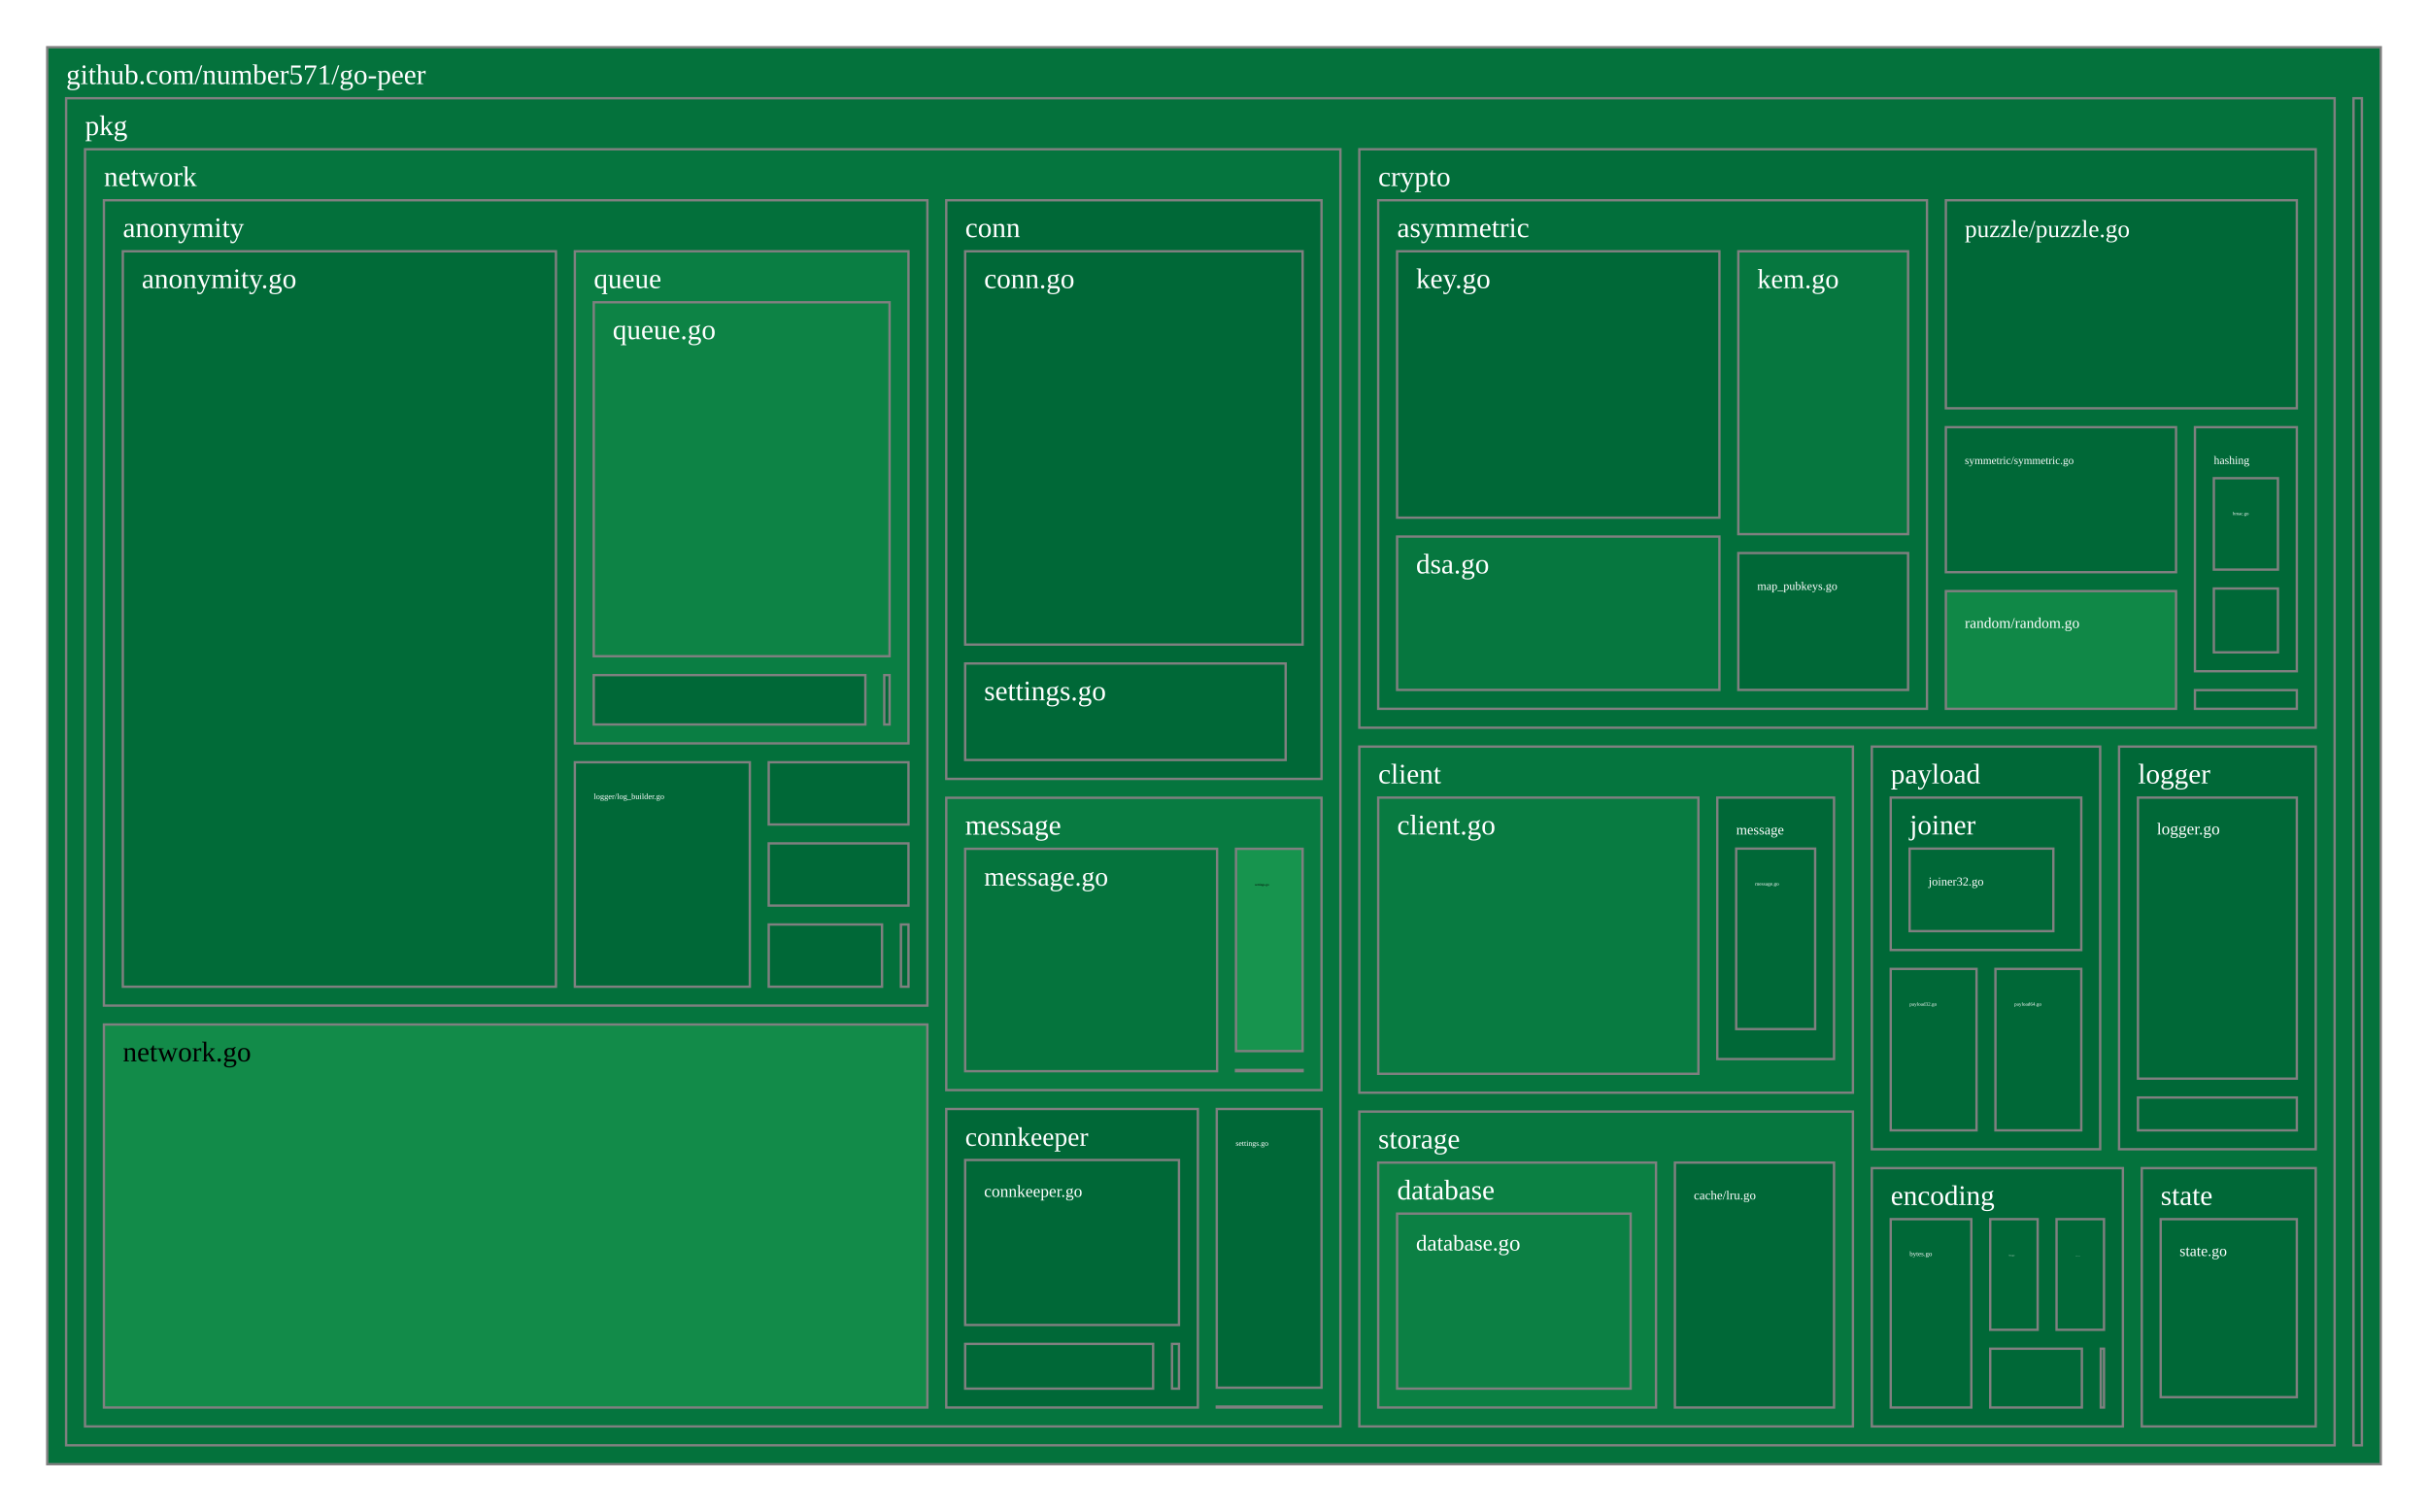
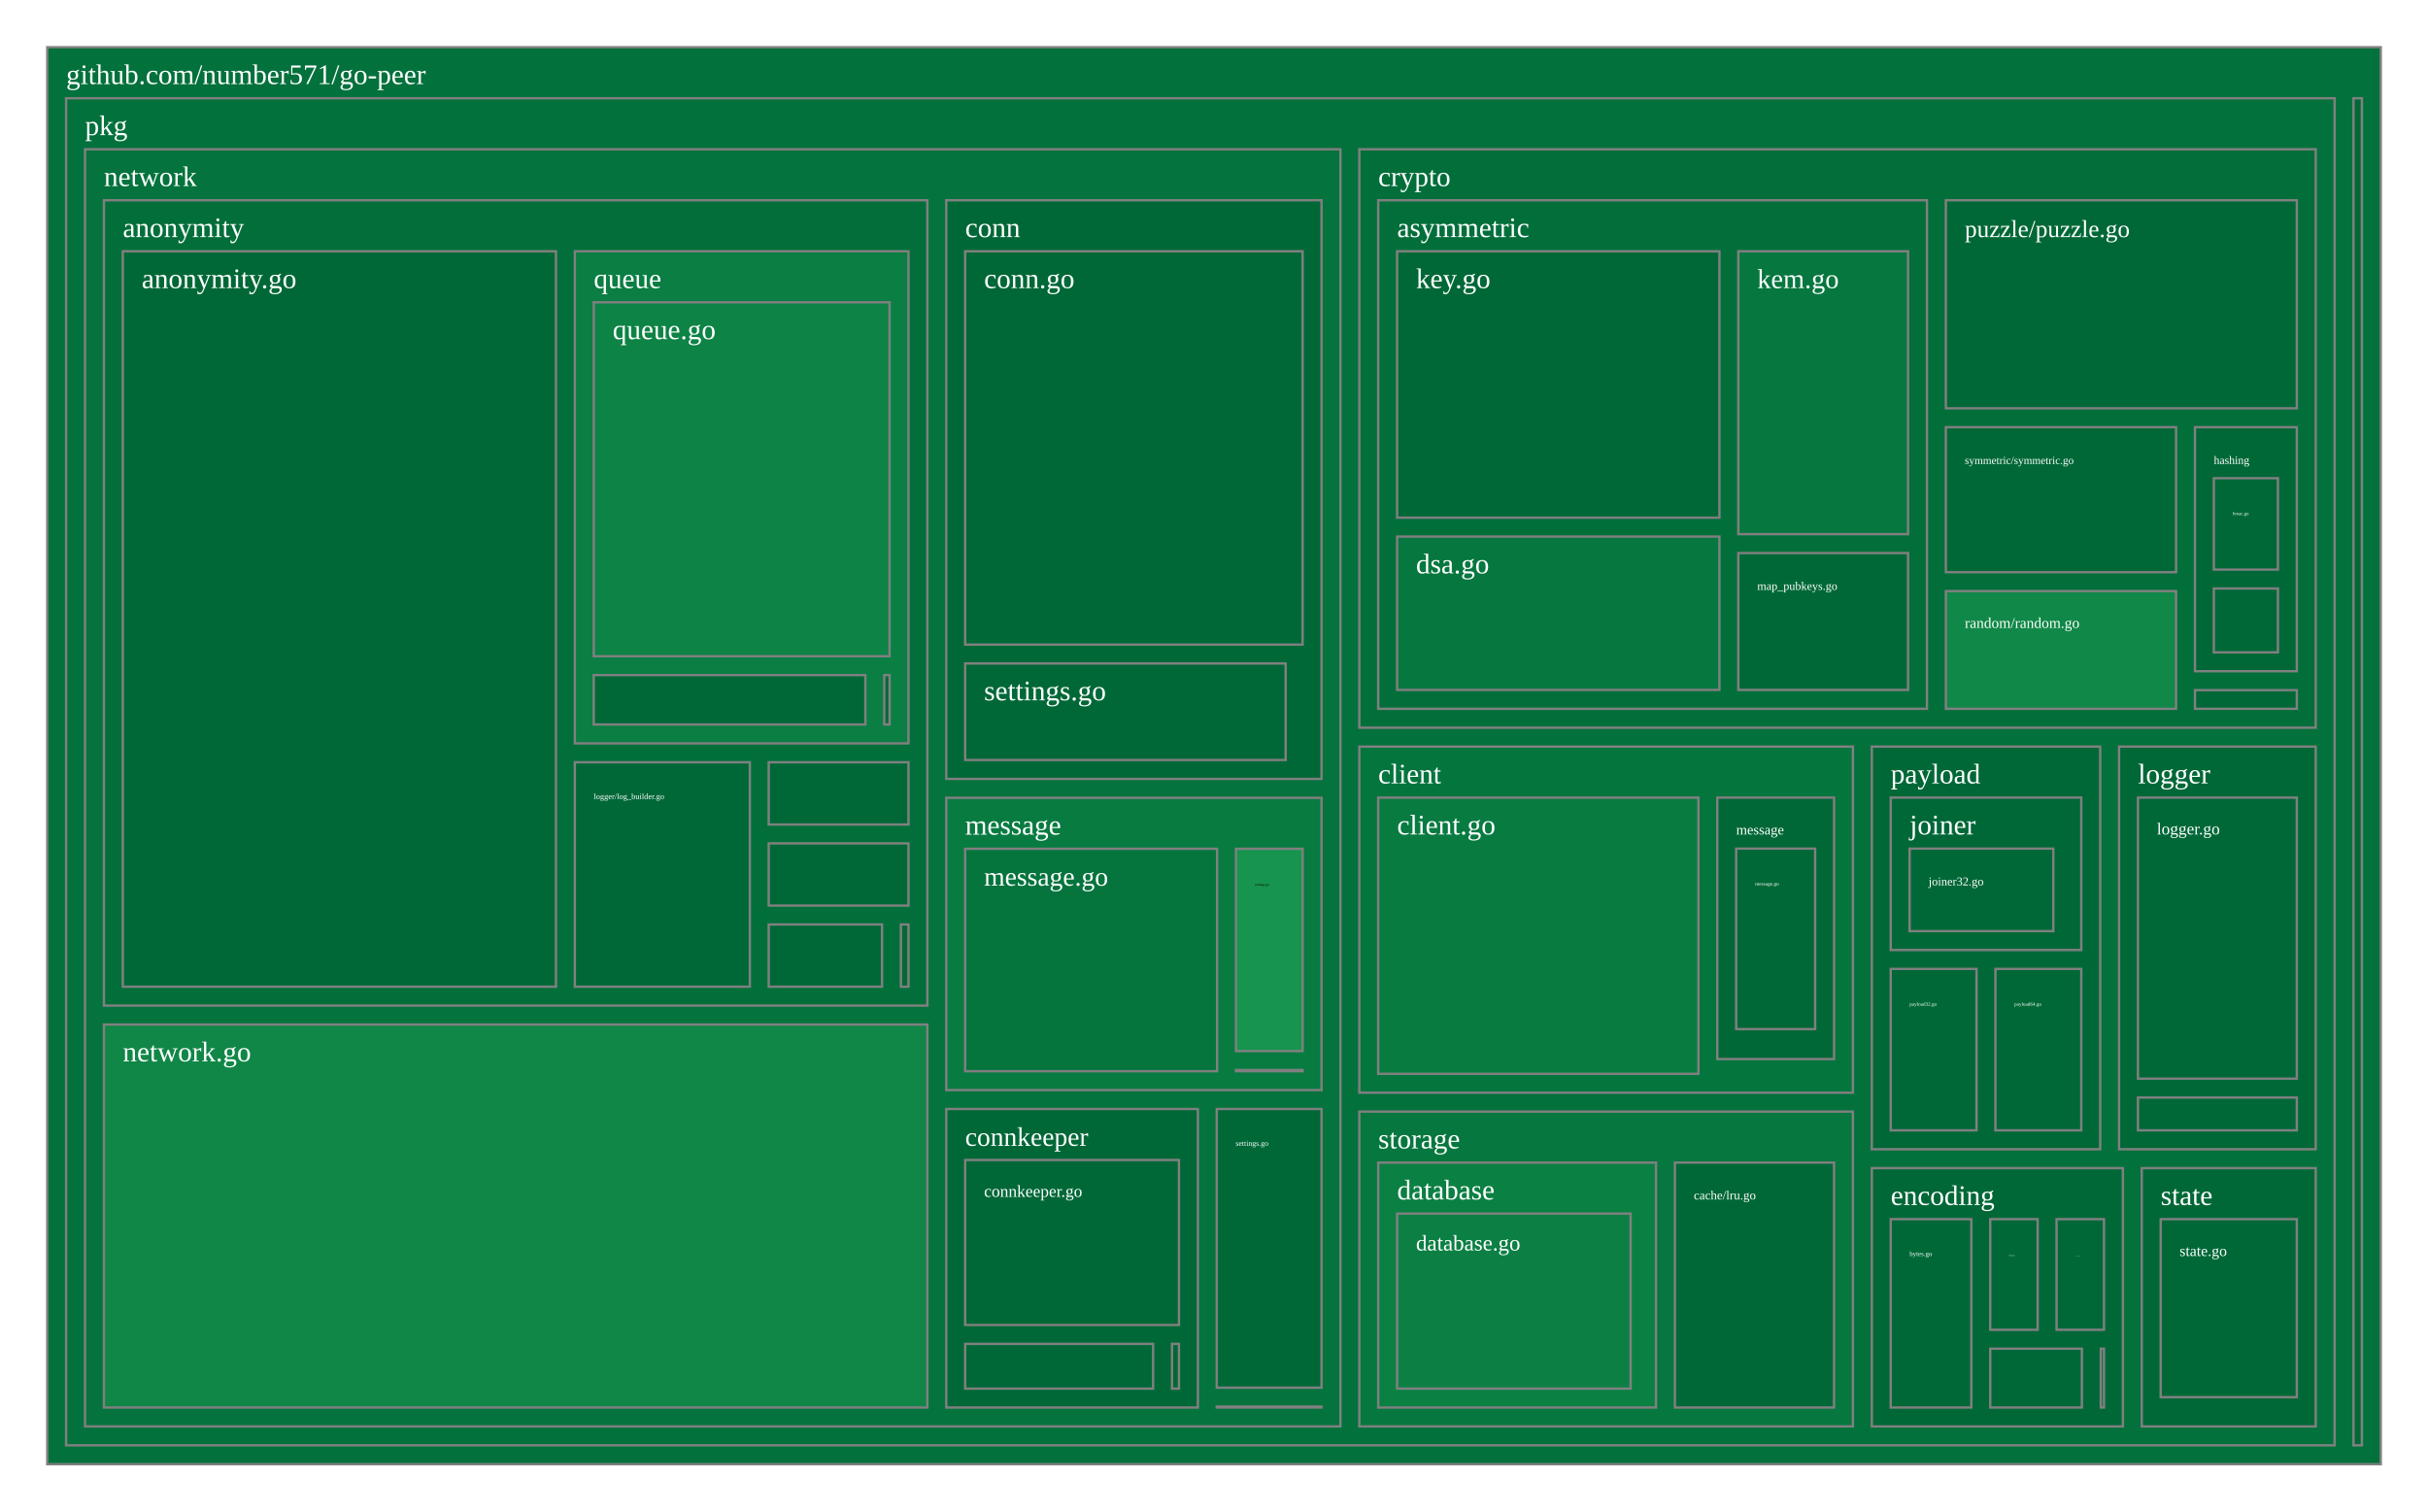
<svg xmlns="http://www.w3.org/2000/svg" viewBox="0 0 1028 640" style="background: white none repeat scroll 0% 0%;">
  <g>
-     <rect x="20" y="20" width="988" height="600" style="fill: rgb(4, 114, 60);opacity:1;fill-opacity:1.00;stroke:rgb(128,128,128);stroke-width:1px;stroke-opacity:1.00;" />
+     <rect x="20" y="20" width="988" height="600" style="fill: rgb(3, 113, 60);opacity:1;fill-opacity:1.00;stroke:rgb(128,128,128);stroke-width:1px;stroke-opacity:1.00;" />
    <text data-notex="1" text-anchor="start" transform="translate(28,35.6) scale(1)" style="font-family: Open Sans, verdana, arial, sans-serif !important; font-size: 12px; fill: rgb(255, 255, 255); fill-opacity: 1.00; white-space: pre;" data-math="N">github.com/number571/go-peer</text>
  </g>
  <g>
-     <rect x="28" y="41.6" width="960.46" height="570.4" style="fill: rgb(4, 114, 60);opacity:1;fill-opacity:1.00;stroke:rgb(128,128,128);stroke-width:1px;stroke-opacity:1.00;" />
+     <rect x="28" y="41.6" width="960.46" height="570.4" style="fill: rgb(3, 113, 60);opacity:1;fill-opacity:1.00;stroke:rgb(128,128,128);stroke-width:1px;stroke-opacity:1.00;" />
    <text data-notex="1" text-anchor="start" transform="translate(36,57.2) scale(1)" style="font-family: Open Sans, verdana, arial, sans-serif !important; font-size: 12px; fill: rgb(255, 255, 255); fill-opacity: 1.00; white-space: pre;" data-math="N">pkg</text>
  </g>
  <g>
    <rect x="996.46" y="41.6" width="3.54" height="570.4" style="fill: rgb(0, 104, 55);opacity:1;fill-opacity:1.00;stroke:rgb(128,128,128);stroke-width:1px;stroke-opacity:1.00;" />
  </g>
  <g>
    <rect x="575.524" y="316.135" width="208.994" height="146.556" style="fill: rgb(5, 117, 62);opacity:1;fill-opacity:1.00;stroke:rgb(128,128,128);stroke-width:1px;stroke-opacity:1.00;" />
    <text data-notex="1" text-anchor="start" transform="translate(583.5237,331.7353) scale(1)" style="font-family: Open Sans, verdana, arial, sans-serif !important; font-size: 12px; fill: rgb(255, 255, 255); fill-opacity: 1.00; white-space: pre;" data-math="N">client</text>
  </g>
  <g>
    <rect x="575.524" y="63.2" width="404.936" height="244.935" style="fill: rgb(2, 110, 58);opacity:1;fill-opacity:1.00;stroke:rgb(128,128,128);stroke-width:1px;stroke-opacity:1.00;" />
    <text data-notex="1" text-anchor="start" transform="translate(583.5237,78.8) scale(1)" style="font-family: Open Sans, verdana, arial, sans-serif !important; font-size: 12px; fill: rgb(255, 255, 255); fill-opacity: 1.00; white-space: pre;" data-math="N">crypto</text>
  </g>
  <g>
    <rect x="792.518" y="494.632" width="106.3" height="109.368" style="fill: rgb(0, 104, 55);opacity:1;fill-opacity:1.00;stroke:rgb(128,128,128);stroke-width:1px;stroke-opacity:1.00;" />
    <text data-notex="1" text-anchor="start" transform="translate(800.5178,510.2322) scale(1)" style="font-family: Open Sans, verdana, arial, sans-serif !important; font-size: 12px; fill: rgb(255, 255, 255); fill-opacity: 1.00; white-space: pre;" data-math="N">encoding</text>
  </g>
  <g>
    <rect x="897.199" y="316.135" width="83.261" height="170.497" style="fill: rgb(0, 104, 55);opacity:1;fill-opacity:1.00;stroke:rgb(128,128,128);stroke-width:1px;stroke-opacity:1.00;" />
    <text data-notex="1" text-anchor="start" transform="translate(905.1993,331.7353) scale(1)" style="font-family: Open Sans, verdana, arial, sans-serif !important; font-size: 12px; fill: rgb(255, 255, 255); fill-opacity: 1.00; white-space: pre;" data-math="N">logger</text>
  </g>
  <g>
-     <rect x="36" y="63.2" width="531.524" height="540.8" style="fill: rgb(5, 117, 62);opacity:1;fill-opacity:1.00;stroke:rgb(128,128,128);stroke-width:1px;stroke-opacity:1.00;" />
+     <rect x="36" y="63.2" width="531.524" height="540.8" style="fill: rgb(4, 115, 61);opacity:1;fill-opacity:1.00;stroke:rgb(128,128,128);stroke-width:1px;stroke-opacity:1.00;" />
    <text data-notex="1" text-anchor="start" transform="translate(44,78.8) scale(1)" style="font-family: Open Sans, verdana, arial, sans-serif !important; font-size: 12px; fill: rgb(255, 255, 255); fill-opacity: 1.00; white-space: pre;" data-math="N">network</text>
  </g>
  <g>
    <rect x="792.518" y="316.135" width="96.682" height="170.497" style="fill: rgb(0, 104, 55);opacity:1;fill-opacity:1.00;stroke:rgb(128,128,128);stroke-width:1px;stroke-opacity:1.00;" />
    <text data-notex="1" text-anchor="start" transform="translate(800.5178,331.7353) scale(1)" style="font-family: Open Sans, verdana, arial, sans-serif !important; font-size: 12px; fill: rgb(255, 255, 255); fill-opacity: 1.00; white-space: pre;" data-math="N">payload</text>
  </g>
  <g>
    <rect x="906.817" y="494.632" width="73.643" height="109.368" style="fill: rgb(0, 104, 55);opacity:1;fill-opacity:1.00;stroke:rgb(128,128,128);stroke-width:1px;stroke-opacity:1.00;" />
    <text data-notex="1" text-anchor="start" transform="translate(914.8175,510.2322) scale(1)" style="font-family: Open Sans, verdana, arial, sans-serif !important; font-size: 12px; fill: rgb(255, 255, 255); fill-opacity: 1.00; white-space: pre;" data-math="N">state</text>
  </g>
  <g>
    <rect x="575.524" y="470.691" width="208.994" height="133.309" style="fill: rgb(6, 119, 63);opacity:1;fill-opacity:1.00;stroke:rgb(128,128,128);stroke-width:1px;stroke-opacity:1.00;" />
    <text data-notex="1" text-anchor="start" transform="translate(583.5237,486.2915) scale(1)" style="font-family: Open Sans, verdana, arial, sans-serif !important; font-size: 12px; fill: rgb(255, 255, 255); fill-opacity: 1.00; white-space: pre;" data-math="N">storage</text>
  </g>
  <g>
    <rect x="583.524" y="337.735" width="135.567" height="116.956" style="fill: rgb(8, 123, 65);opacity:1;fill-opacity:1.00;stroke:rgb(128,128,128);stroke-width:1px;stroke-opacity:1.00;" />
    <text data-notex="1" text-anchor="start" transform="translate(591.5237,353.3353) scale(1)" style="font-family: Open Sans, verdana, arial, sans-serif !important; font-size: 12px; fill: rgb(255, 255, 255); fill-opacity: 1.00; white-space: pre;" data-math="N">client.go</text>
  </g>
  <g>
    <rect x="727.091" y="337.735" width="49.427" height="110.708" style="fill: rgb(0, 104, 55);opacity:1;fill-opacity:1.00;stroke:rgb(128,128,128);stroke-width:1px;stroke-opacity:1.00;" />
    <text data-notex="1" text-anchor="start" transform="translate(735.0909,353.3353) scale(0.497424)" style="font-family: Open Sans, verdana, arial, sans-serif !important; font-size: 12px; fill: rgb(255, 255, 255); fill-opacity: 1.00; white-space: pre;" data-math="N">message</text>
  </g>
  <g>
    <rect x="583.524" y="84.8" width="232.347" height="215.335" style="fill: rgb(2, 111, 59);opacity:1;fill-opacity:1.00;stroke:rgb(128,128,128);stroke-width:1px;stroke-opacity:1.00;" />
    <text data-notex="1" text-anchor="start" transform="translate(591.5237,100.4) scale(1)" style="font-family: Open Sans, verdana, arial, sans-serif !important; font-size: 12px; fill: rgb(255, 255, 255); fill-opacity: 1.00; white-space: pre;" data-math="N">asymmetric</text>
  </g>
  <g>
    <rect x="929.329" y="180.886" width="43.131" height="103.343" style="fill: rgb(0, 104, 55);opacity:1;fill-opacity:1.00;stroke:rgb(128,128,128);stroke-width:1px;stroke-opacity:1.00;" />
    <text data-notex="1" text-anchor="start" transform="translate(937.3288,196.4861) scale(0.40374)" style="font-family: Open Sans, verdana, arial, sans-serif !important; font-size: 12px; fill: rgb(255, 255, 255); fill-opacity: 1.00; white-space: pre;" data-math="N">hashing</text>
  </g>
  <g>
    <rect x="929.329" y="292.229" width="43.131" height="7.906" style="fill: rgb(0, 104, 55);opacity:1;fill-opacity:1.00;stroke:rgb(128,128,128);stroke-width:1px;stroke-opacity:1.00;" />
  </g>
  <g>
    <rect x="823.871" y="84.8" width="148.59" height="88.086" style="fill: rgb(0, 104, 55);opacity:1;fill-opacity:1.00;stroke:rgb(128,128,128);stroke-width:1px;stroke-opacity:1.00;" />
    <text data-notex="1" text-anchor="start" transform="translate(831.8705,100.4) scale(0.863214)" style="font-family: Open Sans, verdana, arial, sans-serif !important; font-size: 12px; fill: rgb(255, 255, 255); fill-opacity: 1.00; white-space: pre;" data-math="N">puzzle/puzzle.go</text>
  </g>
  <g>
    <rect x="823.871" y="250.295" width="97.458" height="49.841" style="fill: rgb(16, 136, 71);opacity:1;fill-opacity:1.00;stroke:rgb(128,128,128);stroke-width:1px;stroke-opacity:1.00;" />
    <text data-notex="1" text-anchor="start" transform="translate(831.8705,265.8948) scale(0.530327)" style="font-family: Open Sans, verdana, arial, sans-serif !important; font-size: 12px; fill: rgb(255, 255, 255); fill-opacity: 1.00; white-space: pre;" data-math="N">random/random.go</text>
  </g>
  <g>
    <rect x="823.871" y="180.886" width="97.458" height="61.409" style="fill: rgb(0, 104, 55);opacity:1;fill-opacity:1.00;stroke:rgb(128,128,128);stroke-width:1px;stroke-opacity:1.00;" />
    <text data-notex="1" text-anchor="start" transform="translate(831.8705,196.4861) scale(0.385693)" style="font-family: Open Sans, verdana, arial, sans-serif !important; font-size: 12px; fill: rgb(255, 255, 255); fill-opacity: 1.00; white-space: pre;" data-math="N">symmetric/symmetric.go</text>
  </g>
  <g>
    <rect x="800.518" y="516.232" width="34.128" height="79.768" style="fill: rgb(0, 104, 55);opacity:1;fill-opacity:1.00;stroke:rgb(128,128,128);stroke-width:1px;stroke-opacity:1.00;" />
    <text data-notex="1" text-anchor="start" transform="translate(808.5178,531.8322) scale(0.236048)" style="font-family: Open Sans, verdana, arial, sans-serif !important; font-size: 12px; fill: rgb(255, 255, 255); fill-opacity: 1.00; white-space: pre;" data-math="N">bytes.go</text>
  </g>
  <g>
    <rect x="889.456" y="571.087" width="1.362" height="24.913" style="fill: rgb(0, 104, 55);opacity:1;fill-opacity:1.00;stroke:rgb(128,128,128);stroke-width:1px;stroke-opacity:1.00;" />
  </g>
  <g>
    <rect x="842.646" y="516.232" width="20.086" height="46.855" style="fill: rgb(0, 104, 55);opacity:1;fill-opacity:1.00;stroke:rgb(128,128,128);stroke-width:1px;stroke-opacity:1.00;" />
    <text data-notex="1" text-anchor="start" transform="translate(850.6462,531.8322) scale(0.070931)" style="font-family: Open Sans, verdana, arial, sans-serif !important; font-size: 12px; fill: rgb(255, 255, 255); fill-opacity: 1.00; white-space: pre;" data-math="N">hex.go</text>
  </g>
  <g>
    <rect x="870.732" y="516.232" width="20.086" height="46.855" style="fill: rgb(0, 104, 55);opacity:1;fill-opacity:1.00;stroke:rgb(128,128,128);stroke-width:1px;stroke-opacity:1.00;" />
    <text data-notex="1" text-anchor="start" transform="translate(878.7318,531.8322) scale(0.025035)" style="font-family: Open Sans, verdana, arial, sans-serif !important; font-size: 12px; fill: rgb(255, 255, 255); fill-opacity: 1.00; white-space: pre;" data-math="N">serialize_json.go</text>
  </g>
  <g>
    <rect x="842.646" y="571.087" width="38.809" height="24.913" style="fill: rgb(0, 104, 55);opacity:1;fill-opacity:1.00;stroke:rgb(128,128,128);stroke-width:1px;stroke-opacity:1.00;" />
  </g>
  <g>
    <rect x="905.199" y="337.735" width="67.261" height="119" style="fill: rgb(0, 104, 55);opacity:1;fill-opacity:1.00;stroke:rgb(128,128,128);stroke-width:1px;stroke-opacity:1.00;" />
    <text data-notex="1" text-anchor="start" transform="translate(913.1993,353.3353) scale(0.593297)" style="font-family: Open Sans, verdana, arial, sans-serif !important; font-size: 12px; fill: rgb(255, 255, 255); fill-opacity: 1.00; white-space: pre;" data-math="N">logger.go</text>
  </g>
  <g>
    <rect x="905.199" y="464.736" width="67.261" height="13.897" style="fill: rgb(0, 104, 55);opacity:1;fill-opacity:1.00;stroke:rgb(128,128,128);stroke-width:1px;stroke-opacity:1.00;" />
  </g>
  <g>
-     <rect x="44" y="84.8" width="348.64" height="341.011" style="fill: rgb(3, 112, 59);opacity:1;fill-opacity:1.00;stroke:rgb(128,128,128);stroke-width:1px;stroke-opacity:1.00;" />
+     <rect x="44" y="84.8" width="348.64" height="341.011" style="fill: rgb(2, 111, 58);opacity:1;fill-opacity:1.00;stroke:rgb(128,128,128);stroke-width:1px;stroke-opacity:1.00;" />
    <text data-notex="1" text-anchor="start" transform="translate(52,100.4) scale(1)" style="font-family: Open Sans, verdana, arial, sans-serif !important; font-size: 12px; fill: rgb(255, 255, 255); fill-opacity: 1.00; white-space: pre;" data-math="N">anonymity</text>
  </g>
  <g>
    <rect x="400.64" y="84.8" width="158.884" height="245.011" style="fill: rgb(0, 104, 55);opacity:1;fill-opacity:1.00;stroke:rgb(128,128,128);stroke-width:1px;stroke-opacity:1.00;" />
    <text data-notex="1" text-anchor="start" transform="translate(408.6399,100.4) scale(1)" style="font-family: Open Sans, verdana, arial, sans-serif !important; font-size: 12px; fill: rgb(255, 255, 255); fill-opacity: 1.00; white-space: pre;" data-math="N">conn</text>
  </g>
  <g>
    <rect x="400.64" y="469.588" width="106.528" height="126.412" style="fill: rgb(0, 104, 55);opacity:1;fill-opacity:1.00;stroke:rgb(128,128,128);stroke-width:1px;stroke-opacity:1.00;" />
    <text data-notex="1" text-anchor="start" transform="translate(408.6399,485.1878) scale(0.943001)" style="font-family: Open Sans, verdana, arial, sans-serif !important; font-size: 12px; fill: rgb(255, 255, 255); fill-opacity: 1.00; white-space: pre;" data-math="N">connkeeper</text>
  </g>
  <g>
    <rect x="515.168" y="595.599" width="44.356" height="0.401" style="fill: rgb(0, 104, 55);opacity:1;fill-opacity:1.00;stroke:rgb(128,128,128);stroke-width:1px;stroke-opacity:1.00;" />
  </g>
  <g>
    <rect x="400.64" y="337.811" width="158.884" height="123.777" style="fill: rgb(8, 123, 65);opacity:1;fill-opacity:1.00;stroke:rgb(128,128,128);stroke-width:1px;stroke-opacity:1.00;" />
    <text data-notex="1" text-anchor="start" transform="translate(408.6399,353.4112) scale(1)" style="font-family: Open Sans, verdana, arial, sans-serif !important; font-size: 12px; fill: rgb(255, 255, 255); fill-opacity: 1.00; white-space: pre;" data-math="N">message</text>
  </g>
  <g>
-     <rect x="44" y="433.811" width="348.64" height="162.189" style="fill: rgb(18, 139, 73);opacity:1;fill-opacity:1.00;stroke:rgb(128,128,128);stroke-width:1px;stroke-opacity:1.00;" />
-     <text data-notex="1" text-anchor="start" transform="translate(52,449.4109) scale(1)" style="font-family: Open Sans, verdana, arial, sans-serif !important; font-size: 12px; fill: rgb(0, 0, 0); fill-opacity: 1.00; white-space: pre;" data-math="N">network.go</text>
+     <rect x="44" y="433.811" width="348.64" height="162.189" style="fill: rgb(16, 135, 71);opacity:1;fill-opacity:1.00;stroke:rgb(128,128,128);stroke-width:1px;stroke-opacity:1.00;" />
+     <text data-notex="1" text-anchor="start" transform="translate(52,449.4109) scale(1)" style="font-family: Open Sans, verdana, arial, sans-serif !important; font-size: 12px; fill: rgb(255, 255, 255); fill-opacity: 1.00; white-space: pre;" data-math="N">network.go</text>
  </g>
  <g>
    <rect x="515.168" y="469.588" width="44.356" height="118.011" style="fill: rgb(0, 104, 55);opacity:1;fill-opacity:1.00;stroke:rgb(128,128,128);stroke-width:1px;stroke-opacity:1.00;" />
    <text data-notex="1" text-anchor="start" transform="translate(523.168,485.1878) scale(0.26852)" style="font-family: Open Sans, verdana, arial, sans-serif !important; font-size: 12px; fill: rgb(255, 255, 255); fill-opacity: 1.00; white-space: pre;" data-math="N">settings.go</text>
  </g>
  <g>
    <rect x="800.518" y="337.735" width="80.682" height="64.54" style="fill: rgb(0, 104, 55);opacity:1;fill-opacity:1.00;stroke:rgb(128,128,128);stroke-width:1px;stroke-opacity:1.00;" />
    <text data-notex="1" text-anchor="start" transform="translate(808.5178,353.3353) scale(1)" style="font-family: Open Sans, verdana, arial, sans-serif !important; font-size: 12px; fill: rgb(255, 255, 255); fill-opacity: 1.00; white-space: pre;" data-math="N">joiner</text>
  </g>
  <g>
    <rect x="800.518" y="410.275" width="36.341" height="68.357" style="fill: rgb(0, 104, 55);opacity:1;fill-opacity:1.00;stroke:rgb(128,128,128);stroke-width:1px;stroke-opacity:1.00;" />
    <text data-notex="1" text-anchor="start" transform="translate(808.5178,425.8748) scale(0.176569)" style="font-family: Open Sans, verdana, arial, sans-serif !important; font-size: 12px; fill: rgb(255, 255, 255); fill-opacity: 1.00; white-space: pre;" data-math="N">payload32.go</text>
  </g>
  <g>
    <rect x="844.859" y="410.275" width="36.341" height="68.357" style="fill: rgb(0, 104, 55);opacity:1;fill-opacity:1.00;stroke:rgb(128,128,128);stroke-width:1px;stroke-opacity:1.00;" />
    <text data-notex="1" text-anchor="start" transform="translate(852.8585,425.8748) scale(0.176569)" style="font-family: Open Sans, verdana, arial, sans-serif !important; font-size: 12px; fill: rgb(255, 255, 255); fill-opacity: 1.00; white-space: pre;" data-math="N">payload64.go</text>
  </g>
  <g>
    <rect x="914.817" y="516.232" width="57.643" height="75.379" style="fill: rgb(0, 104, 55);opacity:1;fill-opacity:1.00;stroke:rgb(128,128,128);stroke-width:1px;stroke-opacity:1.00;" />
    <text data-notex="1" text-anchor="start" transform="translate(922.8175,531.8322) scale(0.542222)" style="font-family: Open Sans, verdana, arial, sans-serif !important; font-size: 12px; fill: rgb(255, 255, 255); fill-opacity: 1.00; white-space: pre;" data-math="N">state.go</text>
  </g>
  <g>
    <rect x="709.145" y="492.291" width="67.373" height="103.709" style="fill: rgb(0, 104, 55);opacity:1;fill-opacity:1.00;stroke:rgb(128,128,128);stroke-width:1px;stroke-opacity:1.00;" />
    <text data-notex="1" text-anchor="start" transform="translate(717.145,507.8915) scale(0.445944)" style="font-family: Open Sans, verdana, arial, sans-serif !important; font-size: 12px; fill: rgb(255, 255, 255); fill-opacity: 1.00; white-space: pre;" data-math="N">cache/lru.go</text>
  </g>
  <g>
    <rect x="583.524" y="492.291" width="117.621" height="103.709" style="fill: rgb(11, 128, 67);opacity:1;fill-opacity:1.00;stroke:rgb(128,128,128);stroke-width:1px;stroke-opacity:1.00;" />
    <text data-notex="1" text-anchor="start" transform="translate(591.5237,507.8915) scale(1)" style="font-family: Open Sans, verdana, arial, sans-serif !important; font-size: 12px; fill: rgb(255, 255, 255); fill-opacity: 1.00; white-space: pre;" data-math="N">database</text>
  </g>
  <g>
    <rect x="735.091" y="359.335" width="33.427" height="76.418" style="fill: rgb(0, 104, 55);opacity:1;fill-opacity:1.00;stroke:rgb(128,128,128);stroke-width:1px;stroke-opacity:1.00;" />
    <text data-notex="1" text-anchor="start" transform="translate(743.0909,374.9353) scale(0.18153)" style="font-family: Open Sans, verdana, arial, sans-serif !important; font-size: 12px; fill: rgb(255, 255, 255); fill-opacity: 1.00; white-space: pre;" data-math="N">message.go</text>
  </g>
  <g>
    <rect x="591.524" y="227.2" width="136.466" height="64.936" style="fill: rgb(6, 119, 63);opacity:1;fill-opacity:1.00;stroke:rgb(128,128,128);stroke-width:1px;stroke-opacity:1.00;" />
    <text data-notex="1" text-anchor="start" transform="translate(599.5237,242.7997) scale(1)" style="font-family: Open Sans, verdana, arial, sans-serif !important; font-size: 12px; fill: rgb(255, 255, 255); fill-opacity: 1.00; white-space: pre;" data-math="N">dsa.go</text>
  </g>
  <g>
    <rect x="735.989" y="106.4" width="71.881" height="119.783" style="fill: rgb(6, 119, 63);opacity:1;fill-opacity:1.00;stroke:rgb(128,128,128);stroke-width:1px;stroke-opacity:1.00;" />
    <text data-notex="1" text-anchor="start" transform="translate(743.9895,122) scale(0.970157)" style="font-family: Open Sans, verdana, arial, sans-serif !important; font-size: 12px; fill: rgb(255, 255, 255); fill-opacity: 1.00; white-space: pre;" data-math="N">kem.go</text>
  </g>
  <g>
    <rect x="591.524" y="106.4" width="136.466" height="112.8" style="fill: rgb(0, 104, 55);opacity:1;fill-opacity:1.00;stroke:rgb(128,128,128);stroke-width:1px;stroke-opacity:1.00;" />
    <text data-notex="1" text-anchor="start" transform="translate(599.5237,122) scale(1)" style="font-family: Open Sans, verdana, arial, sans-serif !important; font-size: 12px; fill: rgb(255, 255, 255); fill-opacity: 1.00; white-space: pre;" data-math="N">key.go</text>
  </g>
  <g>
    <rect x="735.989" y="234.183" width="71.881" height="57.952" style="fill: rgb(0, 104, 55);opacity:1;fill-opacity:1.00;stroke:rgb(128,128,128);stroke-width:1px;stroke-opacity:1.00;" />
    <text data-notex="1" text-anchor="start" transform="translate(743.9895,249.7829) scale(0.415782)" style="font-family: Open Sans, verdana, arial, sans-serif !important; font-size: 12px; fill: rgb(255, 255, 255); fill-opacity: 1.00; white-space: pre;" data-math="N">map_pubkeys.go</text>
  </g>
  <g>
    <rect x="937.329" y="249.196" width="27.131" height="27.033" style="fill: rgb(0, 104, 55);opacity:1;fill-opacity:1.00;stroke:rgb(128,128,128);stroke-width:1px;stroke-opacity:1.00;" />
  </g>
  <g>
    <rect x="937.329" y="202.486" width="27.131" height="38.71" style="fill: rgb(0, 104, 55);opacity:1;fill-opacity:1.00;stroke:rgb(128,128,128);stroke-width:1px;stroke-opacity:1.00;" />
    <text data-notex="1" text-anchor="start" transform="translate(945.3288,218.0861) scale(0.165644)" style="font-family: Open Sans, verdana, arial, sans-serif !important; font-size: 12px; fill: rgb(255, 255, 255); fill-opacity: 1.00; white-space: pre;" data-math="N">hmac.go</text>
  </g>
  <g>
    <rect x="325.475" y="322.775" width="59.165" height="26.345" style="fill: rgb(0, 104, 55);opacity:1;fill-opacity:1.00;stroke:rgb(128,128,128);stroke-width:1px;stroke-opacity:1.00;" />
  </g>
  <g>
-     <rect x="52" y="106.4" width="183.384" height="311.411" style="fill: rgb(1, 107, 56);opacity:1;fill-opacity:1.00;stroke:rgb(128,128,128);stroke-width:1px;stroke-opacity:1.00;" />
+     <rect x="52" y="106.4" width="183.384" height="311.411" style="fill: rgb(0, 104, 55);opacity:1;fill-opacity:1.00;stroke:rgb(128,128,128);stroke-width:1px;stroke-opacity:1.00;" />
    <text data-notex="1" text-anchor="start" transform="translate(60,122) scale(1)" style="font-family: Open Sans, verdana, arial, sans-serif !important; font-size: 12px; fill: rgb(255, 255, 255); fill-opacity: 1.00; white-space: pre;" data-math="N">anonymity.go</text>
  </g>
  <g>
    <rect x="381.446" y="391.466" width="3.194" height="26.345" style="fill: rgb(0, 104, 55);opacity:1;fill-opacity:1.00;stroke:rgb(128,128,128);stroke-width:1px;stroke-opacity:1.00;" />
  </g>
  <g>
    <rect x="325.475" y="391.466" width="47.971" height="26.345" style="fill: rgb(0, 104, 55);opacity:1;fill-opacity:1.00;stroke:rgb(128,128,128);stroke-width:1px;stroke-opacity:1.00;" />
  </g>
  <g>
    <rect x="243.384" y="322.775" width="74.091" height="95.036" style="fill: rgb(0, 104, 55);opacity:1;fill-opacity:1.00;stroke:rgb(128,128,128);stroke-width:1px;stroke-opacity:1.00;" />
    <text data-notex="1" text-anchor="start" transform="translate(251.3843,338.3751) scale(0.288148)" style="font-family: Open Sans, verdana, arial, sans-serif !important; font-size: 12px; fill: rgb(255, 255, 255); fill-opacity: 1.00; white-space: pre;" data-math="N">logger/log_builder.go</text>
  </g>
  <g>
    <rect x="243.384" y="106.4" width="141.256" height="208.375" style="fill: rgb(10, 126, 67);opacity:1;fill-opacity:1.00;stroke:rgb(128,128,128);stroke-width:1px;stroke-opacity:1.00;" />
    <text data-notex="1" text-anchor="start" transform="translate(251.3843,122) scale(1)" style="font-family: Open Sans, verdana, arial, sans-serif !important; font-size: 12px; fill: rgb(255, 255, 255); fill-opacity: 1.00; white-space: pre;" data-math="N">queue</text>
  </g>
  <g>
    <rect x="325.475" y="357.12" width="59.165" height="26.345" style="fill: rgb(0, 104, 55);opacity:1;fill-opacity:1.00;stroke:rgb(128,128,128);stroke-width:1px;stroke-opacity:1.00;" />
  </g>
  <g>
    <rect x="408.64" y="106.4" width="142.884" height="166.54" style="fill: rgb(0, 104, 55);opacity:1;fill-opacity:1.00;stroke:rgb(128,128,128);stroke-width:1px;stroke-opacity:1.00;" />
    <text data-notex="1" text-anchor="start" transform="translate(416.6399,122) scale(1)" style="font-family: Open Sans, verdana, arial, sans-serif !important; font-size: 12px; fill: rgb(255, 255, 255); fill-opacity: 1.00; white-space: pre;" data-math="N">conn.go</text>
  </g>
  <g>
    <rect x="408.64" y="280.94" width="135.699" height="40.871" style="fill: rgb(0, 104, 55);opacity:1;fill-opacity:1.00;stroke:rgb(128,128,128);stroke-width:1px;stroke-opacity:1.00;" />
    <text data-notex="1" text-anchor="start" transform="translate(416.6399,296.54) scale(1)" style="font-family: Open Sans, verdana, arial, sans-serif !important; font-size: 12px; fill: rgb(255, 255, 255); fill-opacity: 1.00; white-space: pre;" data-math="N">settings.go</text>
  </g>
  <g>
    <rect x="408.64" y="491.188" width="90.528" height="69.86" style="fill: rgb(0, 104, 55);opacity:1;fill-opacity:1.00;stroke:rgb(128,128,128);stroke-width:1px;stroke-opacity:1.00;" />
    <text data-notex="1" text-anchor="start" transform="translate(416.6399,506.7878) scale(0.59718)" style="font-family: Open Sans, verdana, arial, sans-serif !important; font-size: 12px; fill: rgb(255, 255, 255); fill-opacity: 1.00; white-space: pre;" data-math="N">connkeeper.go</text>
  </g>
  <g>
    <rect x="496.22" y="569.048" width="2.948" height="18.952" style="fill: rgb(0, 104, 55);opacity:1;fill-opacity:1.00;stroke:rgb(128,128,128);stroke-width:1px;stroke-opacity:1.00;" />
  </g>
  <g>
    <rect x="408.64" y="569.048" width="79.581" height="18.952" style="fill: rgb(0, 104, 55);opacity:1;fill-opacity:1.00;stroke:rgb(128,128,128);stroke-width:1px;stroke-opacity:1.00;" />
  </g>
  <g>
    <rect x="523.312" y="453.073" width="28.212" height="0.515" style="fill: rgb(0, 104, 55);opacity:1;fill-opacity:1.00;stroke:rgb(128,128,128);stroke-width:1px;stroke-opacity:1.00;" />
  </g>
  <g>
    <rect x="408.64" y="359.411" width="106.672" height="94.177" style="fill: rgb(5, 116, 61);opacity:1;fill-opacity:1.00;stroke:rgb(128,128,128);stroke-width:1px;stroke-opacity:1.00;" />
    <text data-notex="1" text-anchor="start" transform="translate(416.6399,375.0112) scale(0.944497)" style="font-family: Open Sans, verdana, arial, sans-serif !important; font-size: 12px; fill: rgb(255, 255, 255); fill-opacity: 1.00; white-space: pre;" data-math="N">message.go</text>
  </g>
  <g>
    <rect x="523.312" y="359.411" width="28.212" height="85.662" style="fill: rgb(23, 148, 78);opacity:1;fill-opacity:1.00;stroke:rgb(128,128,128);stroke-width:1px;stroke-opacity:1.00;" />
    <text data-notex="1" text-anchor="start" transform="translate(531.3116,375.0112) scale(0.115645)" style="font-family: Open Sans, verdana, arial, sans-serif !important; font-size: 12px; fill: rgb(0, 0, 0); fill-opacity: 1.00; white-space: pre;" data-math="N">settings.go</text>
  </g>
  <g>
    <rect x="808.518" y="359.335" width="60.856" height="34.94" style="fill: rgb(0, 104, 55);opacity:1;fill-opacity:1.00;stroke:rgb(128,128,128);stroke-width:1px;stroke-opacity:1.00;" />
    <text data-notex="1" text-anchor="start" transform="translate(816.5178,374.9353) scale(0.424775)" style="font-family: Open Sans, verdana, arial, sans-serif !important; font-size: 12px; fill: rgb(255, 255, 255); fill-opacity: 1.00; white-space: pre;" data-math="N">joiner32.go</text>
  </g>
  <g>
    <rect x="591.524" y="513.891" width="98.881" height="74.109" style="fill: rgb(12, 128, 68);opacity:1;fill-opacity:1.00;stroke:rgb(128,128,128);stroke-width:1px;stroke-opacity:1.00;" />
    <text data-notex="1" text-anchor="start" transform="translate(599.5237,529.4915) scale(0.784856)" style="font-family: Open Sans, verdana, arial, sans-serif !important; font-size: 12px; fill: rgb(255, 255, 255); fill-opacity: 1.00; white-space: pre;" data-math="N">database.go</text>
  </g>
  <g>
    <rect x="374.39" y="285.869" width="2.25" height="20.906" style="fill: rgb(0, 104, 55);opacity:1;fill-opacity:1.00;stroke:rgb(128,128,128);stroke-width:1px;stroke-opacity:1.00;" />
  </g>
  <g>
    <rect x="251.384" y="128" width="125.256" height="149.869" style="fill: rgb(13, 131, 69);opacity:1;fill-opacity:1.00;stroke:rgb(128,128,128);stroke-width:1px;stroke-opacity:1.00;" />
    <text data-notex="1" text-anchor="start" transform="translate(259.3843,143.6) scale(1)" style="font-family: Open Sans, verdana, arial, sans-serif !important; font-size: 12px; fill: rgb(255, 255, 255); fill-opacity: 1.00; white-space: pre;" data-math="N">queue.go</text>
  </g>
  <g>
    <rect x="251.384" y="285.869" width="115.005" height="20.906" style="fill: rgb(0, 104, 55);opacity:1;fill-opacity:1.00;stroke:rgb(128,128,128);stroke-width:1px;stroke-opacity:1.00;" />
  </g>
</svg>
